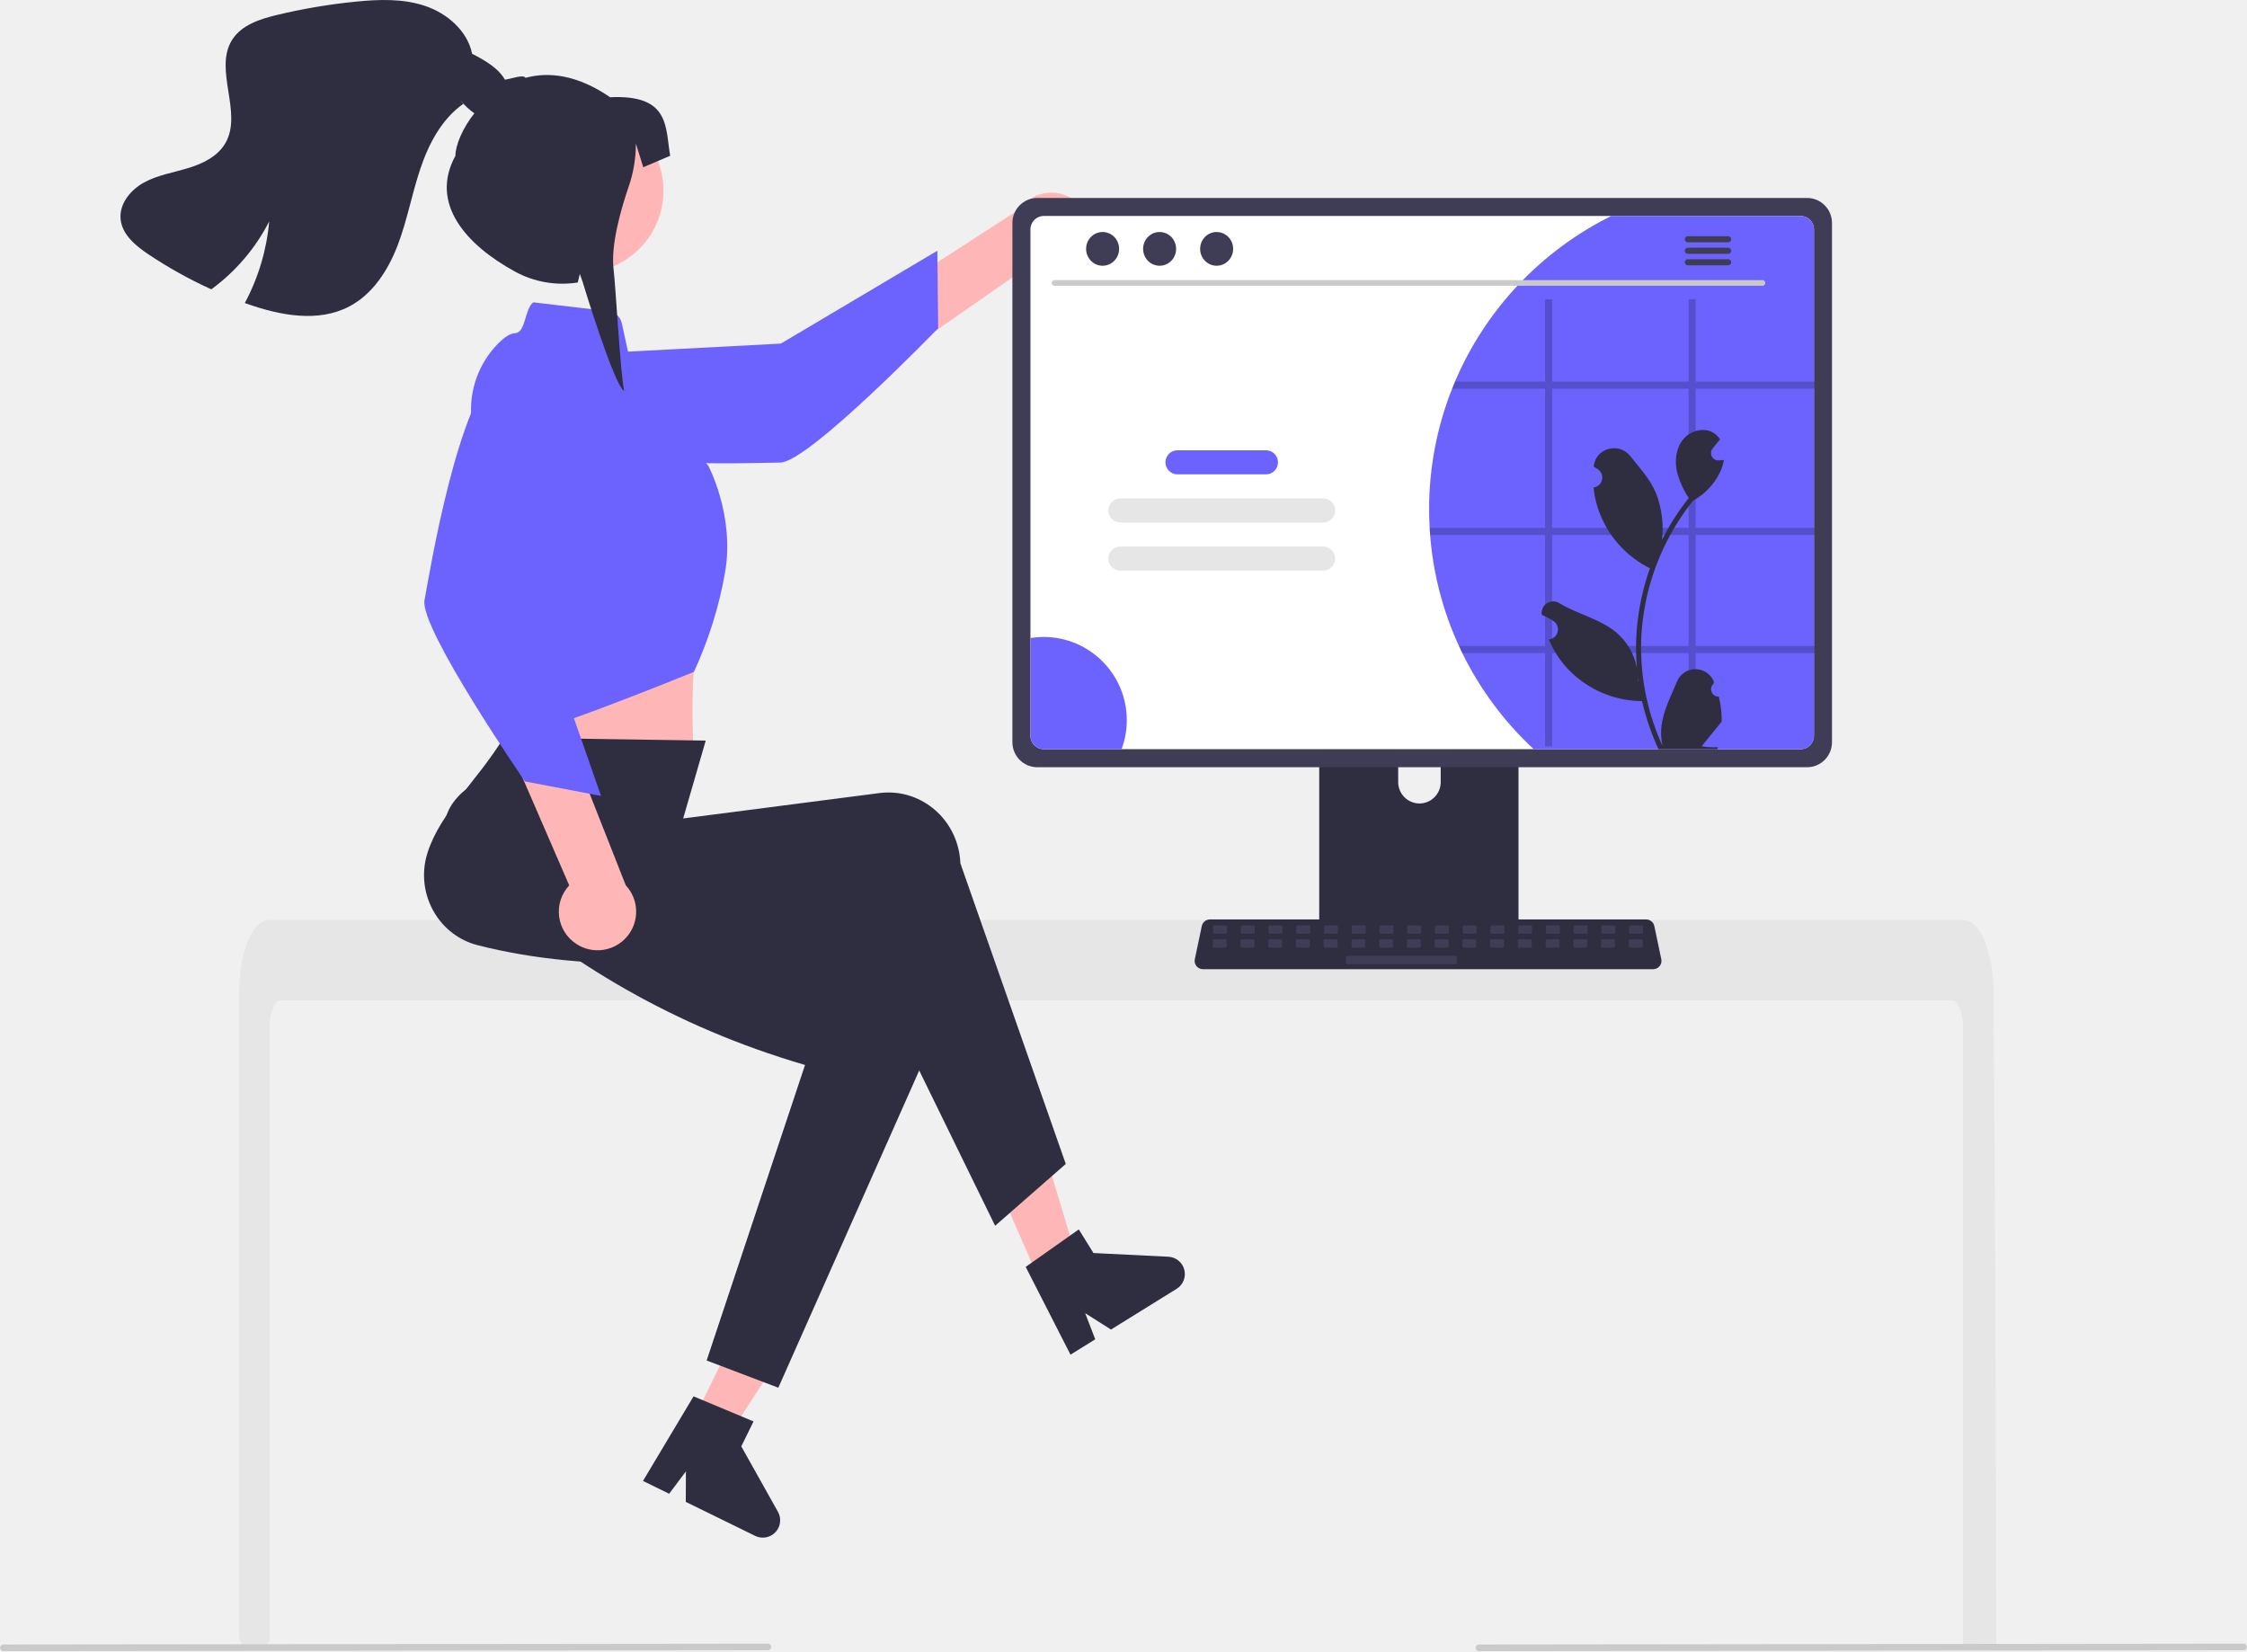
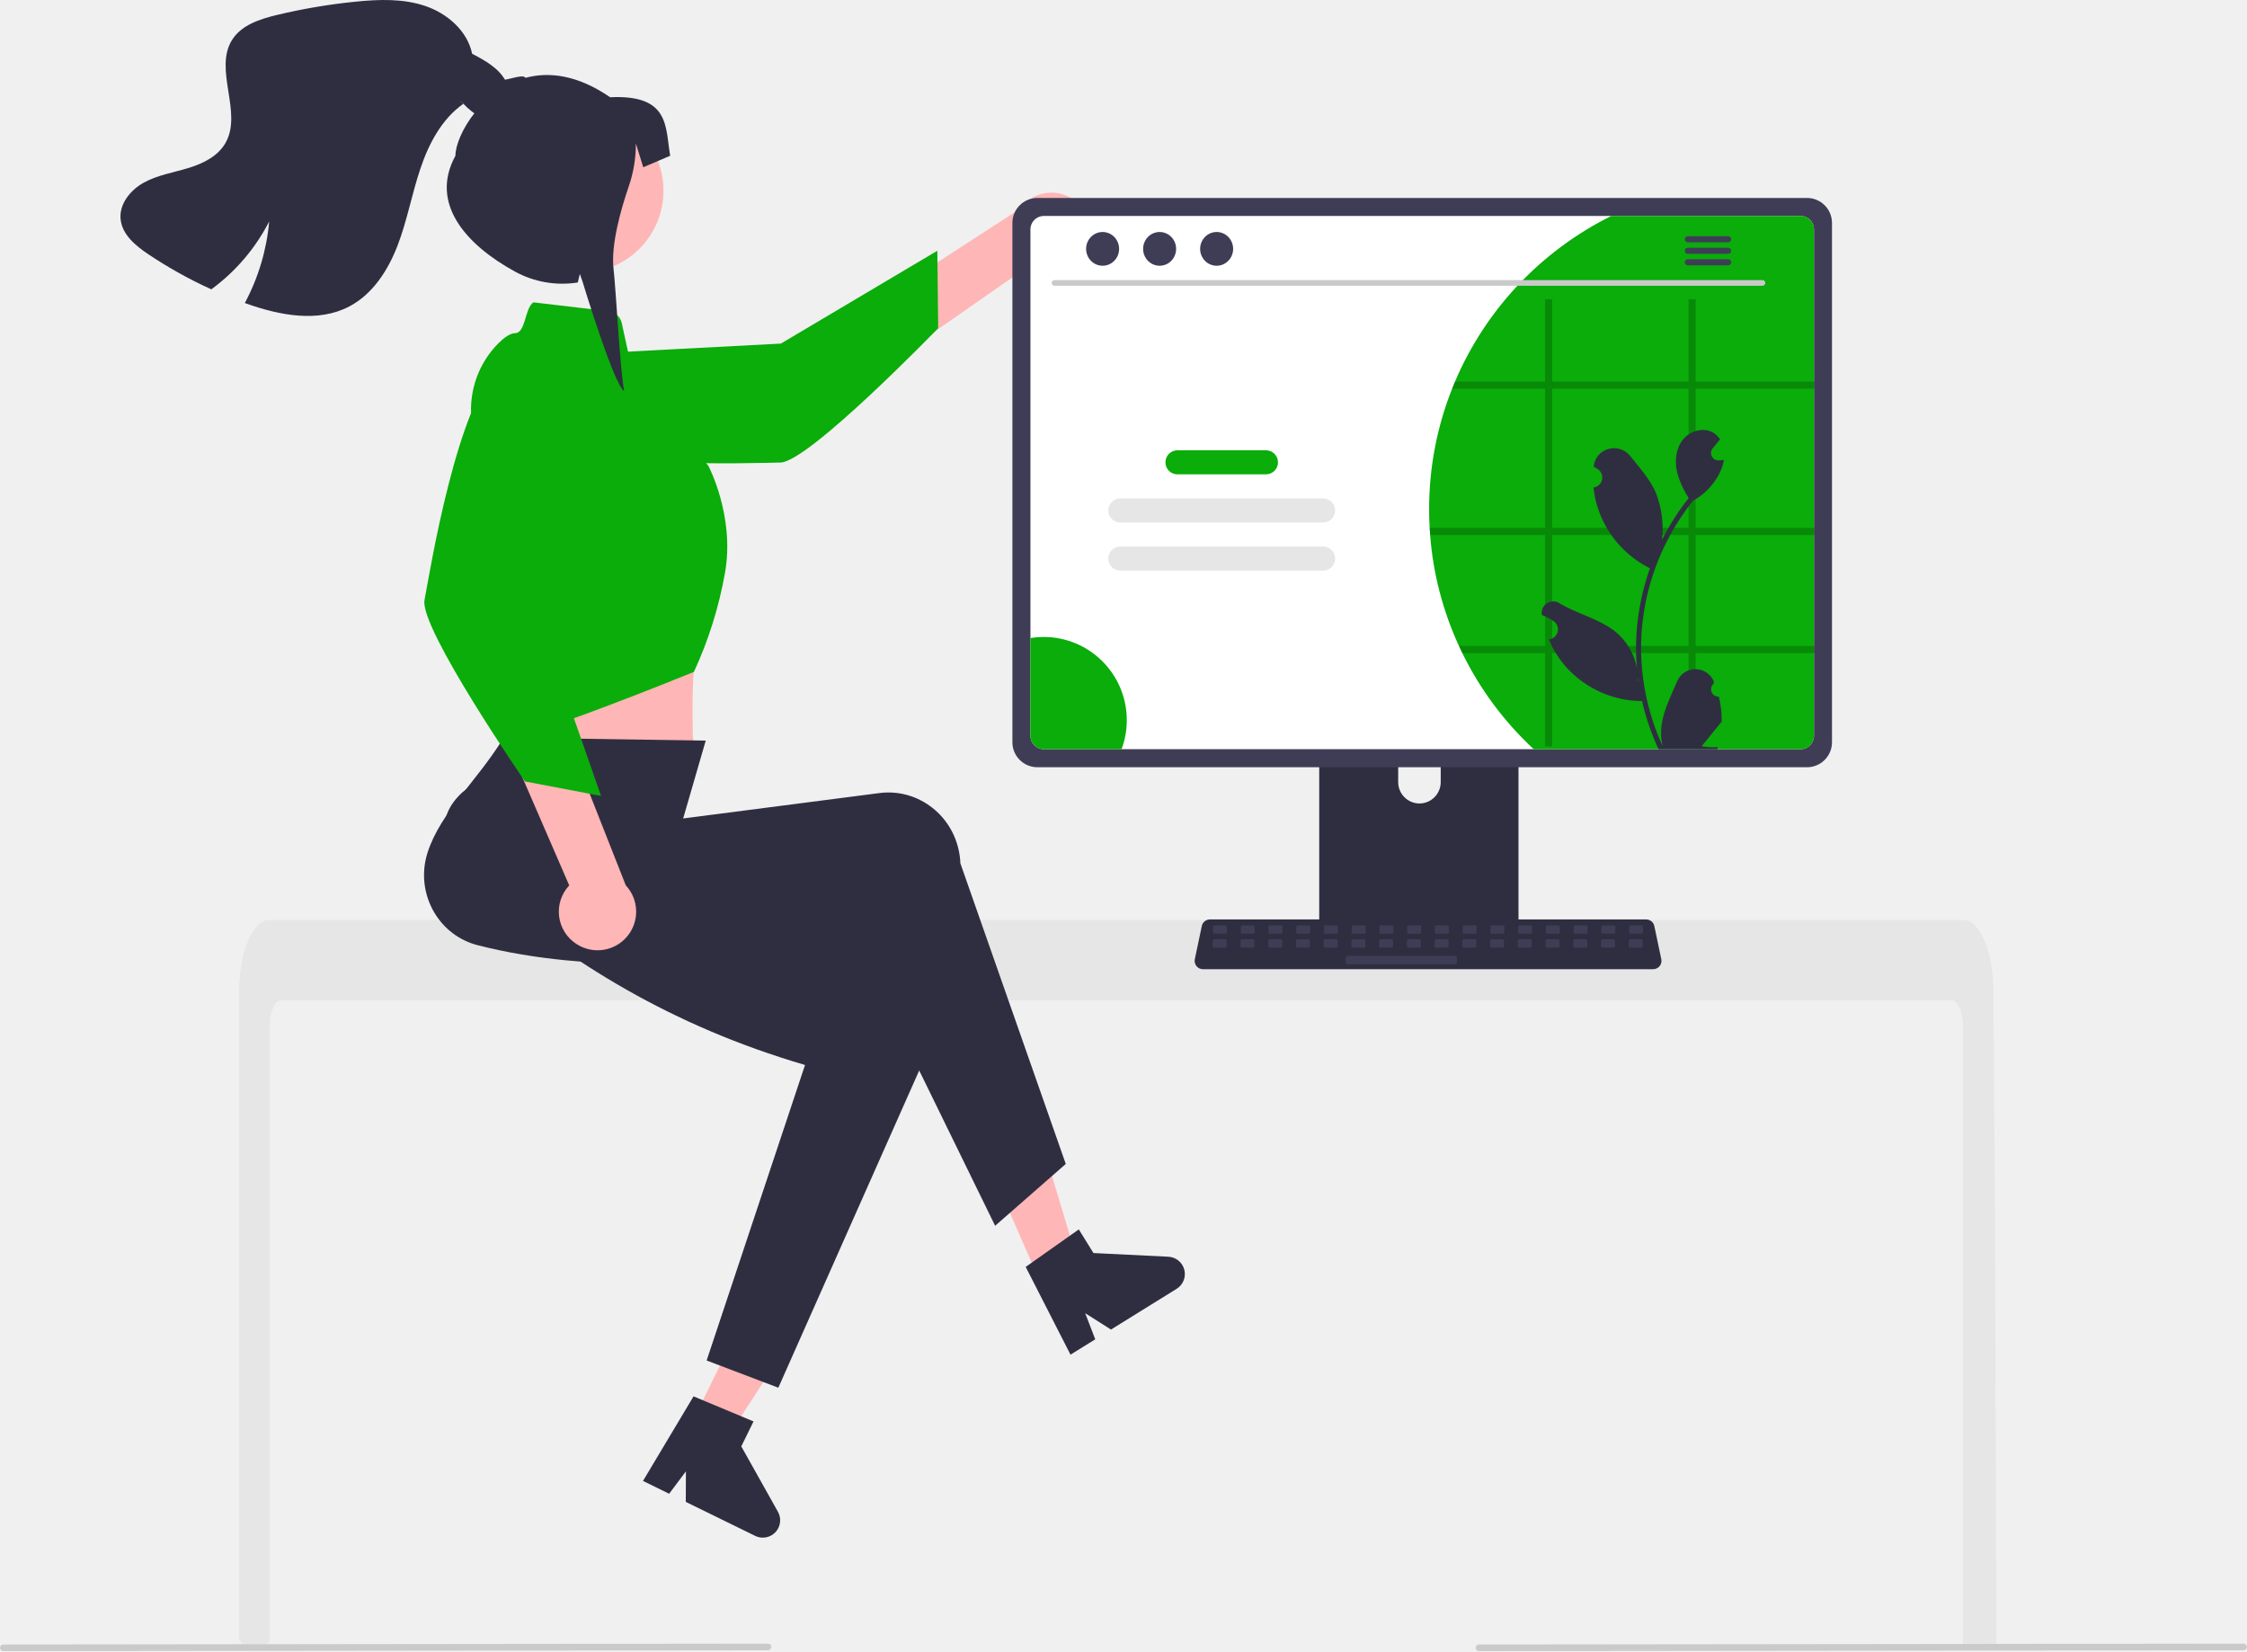
<svg xmlns="http://www.w3.org/2000/svg" data-name="Layer 1" width="810.131" height="595.285" viewBox="0 0 810.131 595.285">
  <polygon points="378.969 471.236 391.767 465.509 375.738 412.214 356.848 420.666 378.969 471.236" fill="#ffb6b6" />
  <path d="M564.736,609.125l19.145-13.52,5.284,8.518,27,1.329a6.261,6.261,0,0,1,2.993,11.575l-23.669,14.683-9.307-5.895,3.634,9.414-8.924,5.536Z" transform="translate(-194.9343 -152.3575)" fill="#2f2e41" />
  <path d="M902.658,522.718c0-5.36-1.8-9.71-4.01-9.72h-602.49c-2.22.01-4.01,4.36-4.02,9.72v220.643a2.003,2.003,0,0,1-1.809,1.994q-2.426.233-4.851.433c-.04,0-.08.01-.12.01-.88.08-1.76.14-2.64.21h-.01q-.679-1.255-1.342-2.533a2.011,2.011,0,0,1-.228-.929V510.108c0-1.48.06-2.97.16-4.44a56.884,56.884,0,0,1,.75-6.02c1.69-9.29,5.51-15.58,9.85-15.6h611a4.683,4.683,0,0,1,1.84.39,7.173,7.173,0,0,1,2.27,1.59,14.07,14.07,0,0,1,2.23,3.05c2.14,3.77,3.67,9.39,4.21,15.93,0,.06.01.12.01.18.14,1.62.21,3.27.2,4.92l.14,21.43.09,12.78.27,40.1.1,14.24.44,146.2h0a2,2,0,0,1-2,2h-8.04a2,2,0,0,1-2-2Z" transform="translate(-194.9343 -152.3575)" fill="#e6e6e6" />
  <path d="M738.942,383.772H674.023a3.464,3.464,0,0,0-3.459,3.467V489.793h71.845V387.24A3.466,3.466,0,0,0,738.942,383.772Zm-32.241,58.27a7.702,7.702,0,0,1-7.666-7.666V422.548a7.666,7.666,0,0,1,15.332,0v11.829a7.702,7.702,0,0,1-7.666,7.666Z" transform="translate(-194.9343 -152.3575)" fill="#2f2e41" />
  <path d="M670.341,486.513v9.894a1.938,1.938,0,0,0,1.934,1.934h68.422a1.944,1.944,0,0,0,1.934-1.934v-9.894Z" transform="translate(-194.9343 -152.3575)" fill="#3f3d56" />
  <path d="M586.932,240.957a13.844,13.844,0,0,1-20.158,6.657l-91.638,63.839-2.53-25.441,90.102-58.376a13.919,13.919,0,0,1,24.224,13.32Z" transform="translate(-194.9343 -152.3575)" fill="#ffb6b6" />
-   <path d="M381.76,281.208s-9.922,14.662,5.648,27.636,78.681,10.393,88.865,10.282,56.913-48.45,56.913-48.45l-.306-27.917-56.418,33.476Z" transform="translate(-194.9343 -152.3575)" fill="#6c63ff" />
+   <path d="M381.76,281.208s-9.922,14.662,5.648,27.636,78.681,10.393,88.865,10.282,56.913-48.45,56.913-48.45l-.306-27.917-56.418,33.476Z" transform="translate(-194.9343 -152.3575)" fill="#0aad0a" />
  <path d="M376.142,378.55l1,19s-2.952,16.83-.524,20.462c2.409,3.614,68.568,8.99,68.568,8.99s-2.074-28.336,1.667-48.833Z" transform="translate(-194.9343 -152.3575)" fill="#ffb6b6" />
  <path d="M579.186,572.003l-25.467,22.293-49.913-102.081c-49.495,8.512-96.19,11.239-136.579.942-13.675-3.438-22.034-17.558-18.67-31.538q.236-.98.545-1.94c4.834-14.748,17.487-25.183,27.456-41.404l72.817,1.106-8.133,28.062L511.979,438.29c14.225-1.841,27.217,8.456,29.018,22.998q.143,1.152.186,2.313Z" transform="translate(-194.9343 -152.3575)" fill="#2f2e41" />
  <circle cx="209.64" cy="68.762" r="29.568" fill="#ffb6b6" />
-   <path d="M387.24,261.362l27.111,3.19a5.532,5.532,0,0,1,4.758,4.313l4.311,19.729,26.877,31.651s9.651,18.096,6.032,38.605a145.273,145.273,0,0,1-11.21,35.748s-66.096,27.032-68.509,23.413-3.196-20.058-3.196-20.058l-8.504-94.602a33.944,33.944,0,0,1,9.756-27.275c2.145-2.11,4.263-3.588,5.986-3.588C384.546,272.354,384.047,263.592,387.24,261.362Z" transform="translate(-194.9343 -152.3575)" fill="#6c63ff" />
+   <path d="M387.24,261.362l27.111,3.19a5.532,5.532,0,0,1,4.758,4.313l4.311,19.729,26.877,31.651s9.651,18.096,6.032,38.605a145.273,145.273,0,0,1-11.21,35.748s-66.096,27.032-68.509,23.413-3.196-20.058-3.196-20.058l-8.504-94.602a33.944,33.944,0,0,1,9.756-27.275c2.145-2.11,4.263-3.588,5.986-3.588C384.546,272.354,384.047,263.592,387.24,261.362Z" transform="translate(-194.9343 -152.3575)" fill="#0aad0a" />
  <polygon points="250.479 510.874 263.06 517.036 293.347 470.36 274.778 461.265 250.479 510.874" fill="#ffb6b6" />
  <path d="M475.551,652.682l-25.847-9.813,35.474-106.546c-48.193-14.13-84.546-36.889-116.286-63.905-10.768-9.104-18.843-20.795-9.672-31.869q.643-.777,1.343-1.502c10.829-11.118,38.312-8.979,54.4-19.16l35.982,38.416L448.69,468.594l67.551,22.899c13.585,4.605,20.722,19.567,15.941,33.419q-.379,1.097-.85,2.159Z" transform="translate(-194.9343 -152.3575)" fill="#2f2e41" />
  <path d="M444.984,655.794,466.609,664.833l-4.41,9.002,13.217,23.581a6.261,6.261,0,0,1-8.216,8.685l-25.014-12.254.05-11.016-6.045,8.079-9.431-4.62Z" transform="translate(-194.9343 -152.3575)" fill="#2f2e41" />
  <path d="M402.697,492.659a13.844,13.844,0,0,1-2.534-21.077L355.735,369.117l25.438,2.558L420.551,471.552a13.919,13.919,0,0,1-17.853,21.107Z" transform="translate(-194.9343 -152.3575)" fill="#ffb6b6" />
-   <path d="M403.871,283.579s-12.407-12.629-28.208.064S349.895,358.708,347.988,368.713s36.221,65.38,36.221,65.38l27.425,5.228-21.641-61.93Z" transform="translate(-194.9343 -152.3575)" fill="#6c63ff" />
+   <path d="M403.871,283.579s-12.407-12.629-28.208.064S349.895,358.708,347.988,368.713s36.221,65.38,36.221,65.38l27.425,5.228-21.641-61.93Z" transform="translate(-194.9343 -152.3575)" fill="#0aad0a" />
  <path d="M846.443,223.726H568.938a9.008,9.008,0,0,0-8.994,8.994V419.982a9.003,9.003,0,0,0,8.994,8.994H846.443a9.003,9.003,0,0,0,8.994-8.994V232.72A9.008,9.008,0,0,0,846.443,223.726Z" transform="translate(-194.9343 -152.3575)" fill="#3f3d56" />
  <path d="M844.126,230.223h-272.87a4.82,4.82,0,0,0-4.81,4.82v182.62a4.818,4.818,0,0,0,4.81,4.81h272.87a4.818,4.818,0,0,0,4.81-4.81v-182.62A4.82,4.82,0,0,0,844.126,230.223Z" transform="translate(-194.9343 -152.3575)" fill="#fff" />
  <path d="M790.976,501.785H628.633a2.986,2.986,0,0,1-2.922-3.602l2.519-11.964a2.999,2.999,0,0,1,2.922-2.371H788.457a2.999,2.999,0,0,1,2.922,2.371l2.519,11.964a2.986,2.986,0,0,1-2.922,3.602Z" transform="translate(-194.9343 -152.3575)" fill="#2f2e41" />
  <rect x="437.37" y="333.645" width="5" height="3" rx="0.488" fill="#3f3d56" />
  <rect x="447.37" y="333.645" width="5" height="3" rx="0.488" fill="#3f3d56" />
  <rect x="457.37" y="333.645" width="5" height="3" rx="0.488" fill="#3f3d56" />
  <rect x="467.37" y="333.645" width="5" height="3" rx="0.488" fill="#3f3d56" />
  <rect x="477.37" y="333.645" width="5" height="3" rx="0.488" fill="#3f3d56" />
  <rect x="487.37" y="333.645" width="5" height="3" rx="0.488" fill="#3f3d56" />
  <rect x="497.37" y="333.645" width="5" height="3" rx="0.488" fill="#3f3d56" />
  <rect x="507.37" y="333.645" width="5" height="3" rx="0.488" fill="#3f3d56" />
  <rect x="517.37" y="333.645" width="5" height="3" rx="0.488" fill="#3f3d56" />
  <rect x="527.37" y="333.645" width="5" height="3" rx="0.488" fill="#3f3d56" />
  <rect x="537.37" y="333.645" width="5" height="3" rx="0.488" fill="#3f3d56" />
  <rect x="547.37" y="333.645" width="5" height="3" rx="0.488" fill="#3f3d56" />
  <rect x="557.37" y="333.645" width="5" height="3" rx="0.488" fill="#3f3d56" />
  <rect x="567.37" y="333.645" width="5" height="3" rx="0.488" fill="#3f3d56" />
  <rect x="577.37" y="333.645" width="5" height="3" rx="0.488" fill="#3f3d56" />
  <rect x="587.37" y="333.645" width="5" height="3" rx="0.488" fill="#3f3d56" />
  <rect x="437.252" y="338.645" width="5" height="3" rx="0.488" fill="#3f3d56" />
  <rect x="447.252" y="338.645" width="5" height="3" rx="0.488" fill="#3f3d56" />
  <rect x="457.252" y="338.645" width="5" height="3" rx="0.488" fill="#3f3d56" />
  <rect x="467.252" y="338.645" width="5" height="3" rx="0.488" fill="#3f3d56" />
  <rect x="477.252" y="338.645" width="5" height="3" rx="0.488" fill="#3f3d56" />
  <rect x="487.252" y="338.645" width="5" height="3" rx="0.488" fill="#3f3d56" />
  <rect x="497.252" y="338.645" width="5" height="3" rx="0.488" fill="#3f3d56" />
  <rect x="507.252" y="338.645" width="5" height="3" rx="0.488" fill="#3f3d56" />
  <rect x="517.252" y="338.645" width="5" height="3" rx="0.488" fill="#3f3d56" />
  <rect x="527.252" y="338.645" width="5" height="3" rx="0.488" fill="#3f3d56" />
  <rect x="537.252" y="338.645" width="5" height="3" rx="0.488" fill="#3f3d56" />
  <rect x="547.252" y="338.645" width="5" height="3" rx="0.488" fill="#3f3d56" />
  <rect x="557.252" y="338.645" width="5" height="3" rx="0.488" fill="#3f3d56" />
  <rect x="567.252" y="338.645" width="5" height="3" rx="0.488" fill="#3f3d56" />
  <rect x="577.252" y="338.645" width="5" height="3" rx="0.488" fill="#3f3d56" />
  <rect x="587.252" y="338.645" width="5" height="3" rx="0.488" fill="#3f3d56" />
  <rect x="485.252" y="344.645" width="40" height="3" rx="0.488" fill="#3f3d56" />
  <path d="M825.334,730.02l-7.71-12.39-1.54,7.08c-.27,1.24-.54,2.5-.79,3.75-2.19-1.87-4.52-3.6-6.8-5.26q-10.5-7.62-20.99-15.26l2.19,12.7c1.35,7.82,2.76,15.8,6.1,22.95.37.81.77,1.61,1.2,2.39h32.54a10.487,10.487,0,0,0,.54-2.24.775.775,0,0,0,.01-.15C830.594,738.74,827.914,734.17,825.334,730.02Z" transform="translate(-194.9343 -152.3575)" fill="#f0f0f0" />
  <path d="M385.334,730.02l-7.71-12.39-1.54,7.08c-.27,1.24-.54,2.5-.79,3.75-2.19-1.87-4.52-3.6-6.8-5.26q-10.5-7.62-20.99-15.26l2.19,12.7c1.35,7.82,2.76,15.8,6.1,22.95.37.81.77,1.61,1.2,2.39h32.54a10.487,10.487,0,0,0,.54-2.24.775.775,0,0,0,.01-.15C390.594,738.74,387.914,734.17,385.334,730.02Z" transform="translate(-194.9343 -152.3575)" fill="#f0f0f0" />
  <path d="M1003.875,747.335l-275.75.307a1.191,1.191,0,0,1,0-2.381l275.75-.307a1.191,1.191,0,0,1,0,2.381Z" transform="translate(-194.9343 -152.3575)" fill="#cacaca" />
  <path d="M471.875,747.335l-275.75.307a1.191,1.191,0,0,1,0-2.381l275.75-.307a1.191,1.191,0,0,1,0,2.381Z" transform="translate(-194.9343 -152.3575)" fill="#cacaca" />
  <path d="M373.306,194.763c-4.77,1.42-9.22-2.57-12.54-6.35l1.18,1.4c-7.81,5.5-12.48,14.46-15.51,23.53-3.03,9.06-4.72,18.55-8.14,27.48-3.42,8.92-8.94,17.55-17.39,22-11.32,5.96-25.19,3.25-37.23-1.05-.16-.06-.31-.11-.47-.17a76.722,76.722,0,0,0,8.78-29.4,69.759,69.759,0,0,1-20.86,24.47,160.14,160.14,0,0,1-22.62-12.58c-4.65-3.11-9.55-7.13-10.09-12.7-.55-5.53,3.58-10.58,8.45-13.24,4.87-2.66,10.47-3.56,15.79-5.16,5.31-1.59,10.73-4.2,13.52-9,6.43-11.04-4.39-26.61,2.51-37.37,3.4-5.29,10-7.41,16.12-8.88a213.117,213.117,0,0,1,28.38-4.79c8.39-.84,17.06-1.15,25.04,1.55,7.98,2.7,15.22,8.97,16.93,17.23,4.66,2.45,9.59,5.16,12.09,9.81C379.746,186.183,378.356,193.263,373.306,194.763Z" transform="translate(-194.9343 -152.3575)" fill="#2f2e41" />
  <path d="M366.186,192.902c-4.568,5.722-7.054,11.91-7.054,15.615-9.489,17.342,4.08,32.238,21.423,41.727a35.53,35.53,0,0,0,22.7,3.958l.726-3.097.983,2.79s11.291,37.293,15.016,39.481c-1.413-6.637-3.032-37.367-3.819-43.844-1.089-8.816,2.708-21.94,5.447-29.922a47.111,47.111,0,0,0,2.579-15.289v-.228l2.667,8.567,9.709-4.142c-1.806-10.361,0-22.123-21.656-21.103-11.713-8.055-22.027-9.282-30.5-6.998-1.093-1.69-7.399,1.476-9.22.586" transform="translate(-194.9343 -152.3575)" fill="#2f2e41" />
-   <path d="M848.936,235.043v182.62a4.818,4.818,0,0,1-4.81,4.81h-96.22a118.076,118.076,0,0,1-25.76-34.66q-.63-1.26-1.2-2.55a117.029,117.029,0,0,1-10.4-40.03c-.07-.85-.13-1.7-.17-2.56-.13-2.2-.19-4.43-.19-6.67a117.535,117.535,0,0,1,8.29-43.51c.33-.86.68-1.71,1.04-2.56a118.399,118.399,0,0,1,56.35-59.71h68.26A4.82,4.82,0,0,1,848.936,235.043Z" transform="translate(-194.9343 -152.3575)" fill="#6c63ff" />
+   <path d="M848.936,235.043v182.62a4.818,4.818,0,0,1-4.81,4.81h-96.22a118.076,118.076,0,0,1-25.76-34.66q-.63-1.26-1.2-2.55a117.029,117.029,0,0,1-10.4-40.03c-.07-.85-.13-1.7-.17-2.56-.13-2.2-.19-4.43-.19-6.67a117.535,117.535,0,0,1,8.29-43.51c.33-.86.68-1.71,1.04-2.56a118.399,118.399,0,0,1,56.35-59.71h68.26A4.82,4.82,0,0,1,848.936,235.043Z" transform="translate(-194.9343 -152.3575)" fill="#0aad0a" />
  <path d="M830.41,255.383H575.086a1.016,1.016,0,0,1,0-2.031H830.41a1.016,1.016,0,0,1,0,2.031Z" transform="translate(-194.9343 -152.3575)" fill="#cacaca" />
  <ellipse cx="397.532" cy="89.728" rx="5.95" ry="6.083" fill="#3f3d56" />
  <ellipse cx="418.088" cy="89.728" rx="5.95" ry="6.083" fill="#3f3d56" />
  <ellipse cx="438.644" cy="89.728" rx="5.95" ry="6.083" fill="#3f3d56" />
  <path d="M818.033,237.51H803.431a1.106,1.106,0,0,0,0,2.211h14.602a1.106,1.106,0,0,0,0-2.211Z" transform="translate(-194.9343 -152.3575)" fill="#3f3d56" />
  <path d="M818.033,241.66H803.431a1.106,1.106,0,0,0,0,2.211h14.602a1.106,1.106,0,0,0,0-2.211Z" transform="translate(-194.9343 -152.3575)" fill="#3f3d56" />
  <path d="M818.033,245.805H803.431a1.106,1.106,0,0,0,0,2.211h14.602a1.106,1.106,0,0,0,0-2.211Z" transform="translate(-194.9343 -152.3575)" fill="#3f3d56" />
-   <rect x="420.185" y="162.344" width="40.582" height="8.678" rx="4.339" fill="#6c63ff" />
+   <rect x="420.185" y="162.344" width="40.582" height="8.678" rx="4.339" fill="#0aad0a" />
  <rect x="399.575" y="179.7" width="81.802" height="8.678" rx="4.339" fill="#e6e6e6" />
  <rect x="399.575" y="197.056" width="81.802" height="8.678" rx="4.339" fill="#e6e6e6" />
-   <path d="M601.186,412.003a29.815,29.815,0,0,1-1.88,10.47h-28.05a4.818,4.818,0,0,1-4.81-4.81v-35.28a29.628,29.628,0,0,1,4.74-.38A29.998,29.998,0,0,1,601.186,412.003Z" transform="translate(-194.9343 -152.3575)" fill="#6c63ff" />
+   <path d="M601.186,412.003a29.815,29.815,0,0,1-1.88,10.47h-28.05a4.818,4.818,0,0,1-4.81-4.81v-35.28a29.628,29.628,0,0,1,4.74-.38A29.998,29.998,0,0,1,601.186,412.003Z" transform="translate(-194.9343 -152.3575)" fill="#0aad0a" />
  <path d="M849.186,292.493v-2.56h-42.91v-29.67h-2.55v29.67h-49.18v-29.67h-2.55v29.67h-32.48c-.36.85-.71,1.7-1.04,2.56h33.52v50.18h-41.62c.04.86.1,1.71.17,2.56h41.45v40.03h-31.05q.57,1.29,1.2,2.55h29.85v33.65h2.55v-33.65h49.18v33.65h2.55v-33.65h42.91v-2.55h-42.91v-40.03h42.91v-2.56h-42.91v-50.18Zm-45.46,92.77h-49.18v-40.03h49.18Zm0-42.59h-49.18v-50.18h49.18Z" transform="translate(-194.9343 -152.3575)" opacity="0.2" />
  <path d="M814.637,403.526a2.672,2.672,0,0,1-1.937-4.632l.183-.728q-.036-.087-.073-.175a7.176,7.176,0,0,0-13.237.049c-2.165,5.214-4.922,10.438-5.6,15.951a21.23,21.23,0,0,0,.373,7.301,85.115,85.115,0,0,1-7.743-35.351,82.154,82.154,0,0,1,.51-9.165q.422-3.742,1.171-7.431a86.101,86.101,0,0,1,17.075-36.492,22.914,22.914,0,0,0,9.53-9.887,17.478,17.478,0,0,0,1.59-4.776c-.464.061-.935.099-1.399.129-.145.008-.297.015-.441.023l-.055.002a2.648,2.648,0,0,1-2.174-4.313q.3-.37.601-.739c.304-.38.616-.753.92-1.133a1.318,1.318,0,0,0,.099-.114c.35-.434.7-.859,1.05-1.293a7.656,7.656,0,0,0-2.51-2.426c-3.506-2.054-8.343-.631-10.876,2.54-2.54,3.171-3.019,7.621-2.137,11.583a30.682,30.682,0,0,0,4.244,9.461c-.19.243-.388.479-.578.723a86.658,86.658,0,0,0-9.045,14.329,36.024,36.024,0,0,0-2.151-16.733c-2.059-4.966-5.917-9.149-9.315-13.442-4.081-5.157-12.451-2.906-13.17,3.631q-.01.095-.02.19.757.427,1.482.907a3.625,3.625,0,0,1-1.461,6.596l-.074.011a36.067,36.067,0,0,0,.951,5.392,37.134,37.134,0,0,0,18.489,23.273c.297.152.586.304.882.449a88.452,88.452,0,0,0-4.761,22.406,83.894,83.894,0,0,0,.061,13.546l-.023-.16a22.168,22.168,0,0,0-7.568-12.8c-5.824-4.784-14.052-6.546-20.334-10.391a4.16,4.16,0,0,0-6.372,4.047q.013.084.026.168a24.351,24.351,0,0,1,2.73,1.316q.757.427,1.482.907a3.625,3.625,0,0,1-1.461,6.596l-.074.011c-.053.008-.099.015-.152.023a36.097,36.097,0,0,0,6.64,10.397,37.167,37.167,0,0,0,26.955,11.827h.008a88.426,88.426,0,0,0,5.94,17.341h21.22c.076-.236.145-.479.213-.715a24.109,24.109,0,0,1-5.872-.35c1.574-1.932,3.149-3.879,4.723-5.811a1.318,1.318,0,0,0,.099-.114c.799-.989,1.605-1.97,2.403-2.959l0-.001a35.315,35.315,0,0,0-1.035-8.996Zm-24.299-47.801.011-.015-.011.03Zm-4.7,42.371-.183-.411c.008-.297.008-.593,0-.897,0-.084-.015-.167-.015-.251.068.525.129,1.05.205,1.574Z" transform="translate(-194.9343 -152.3575)" fill="#2f2e41" />
</svg>
